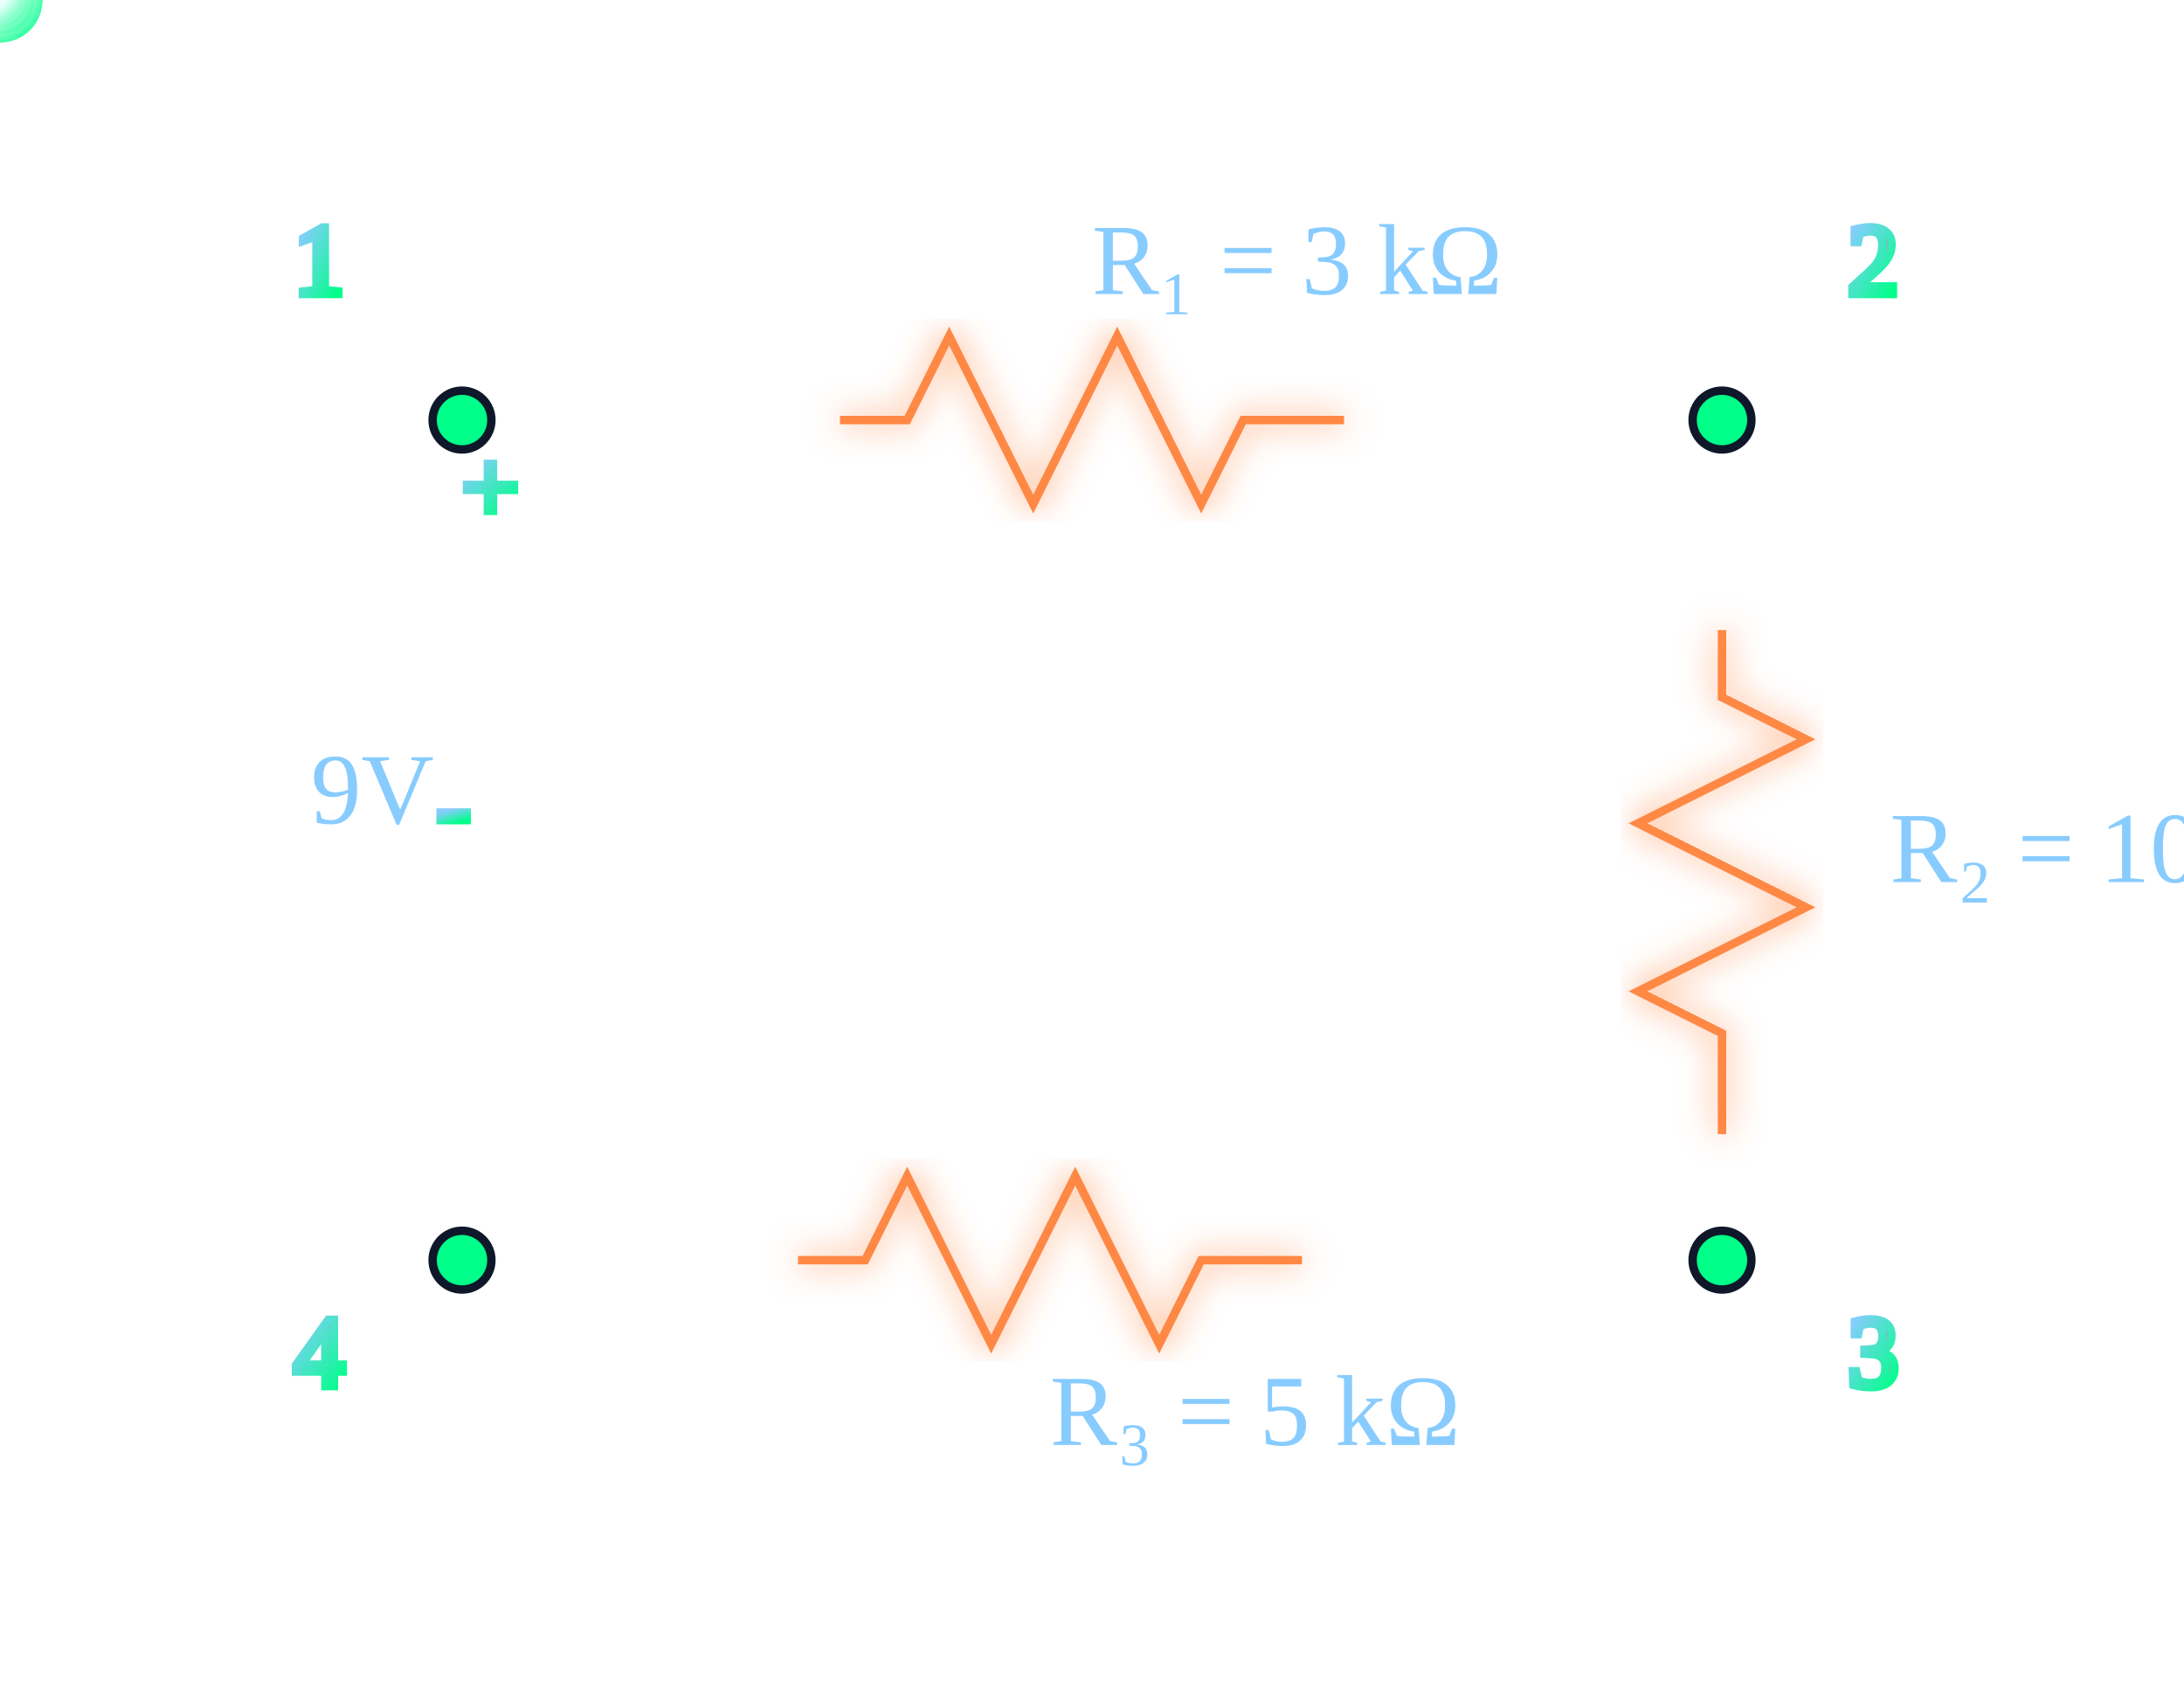
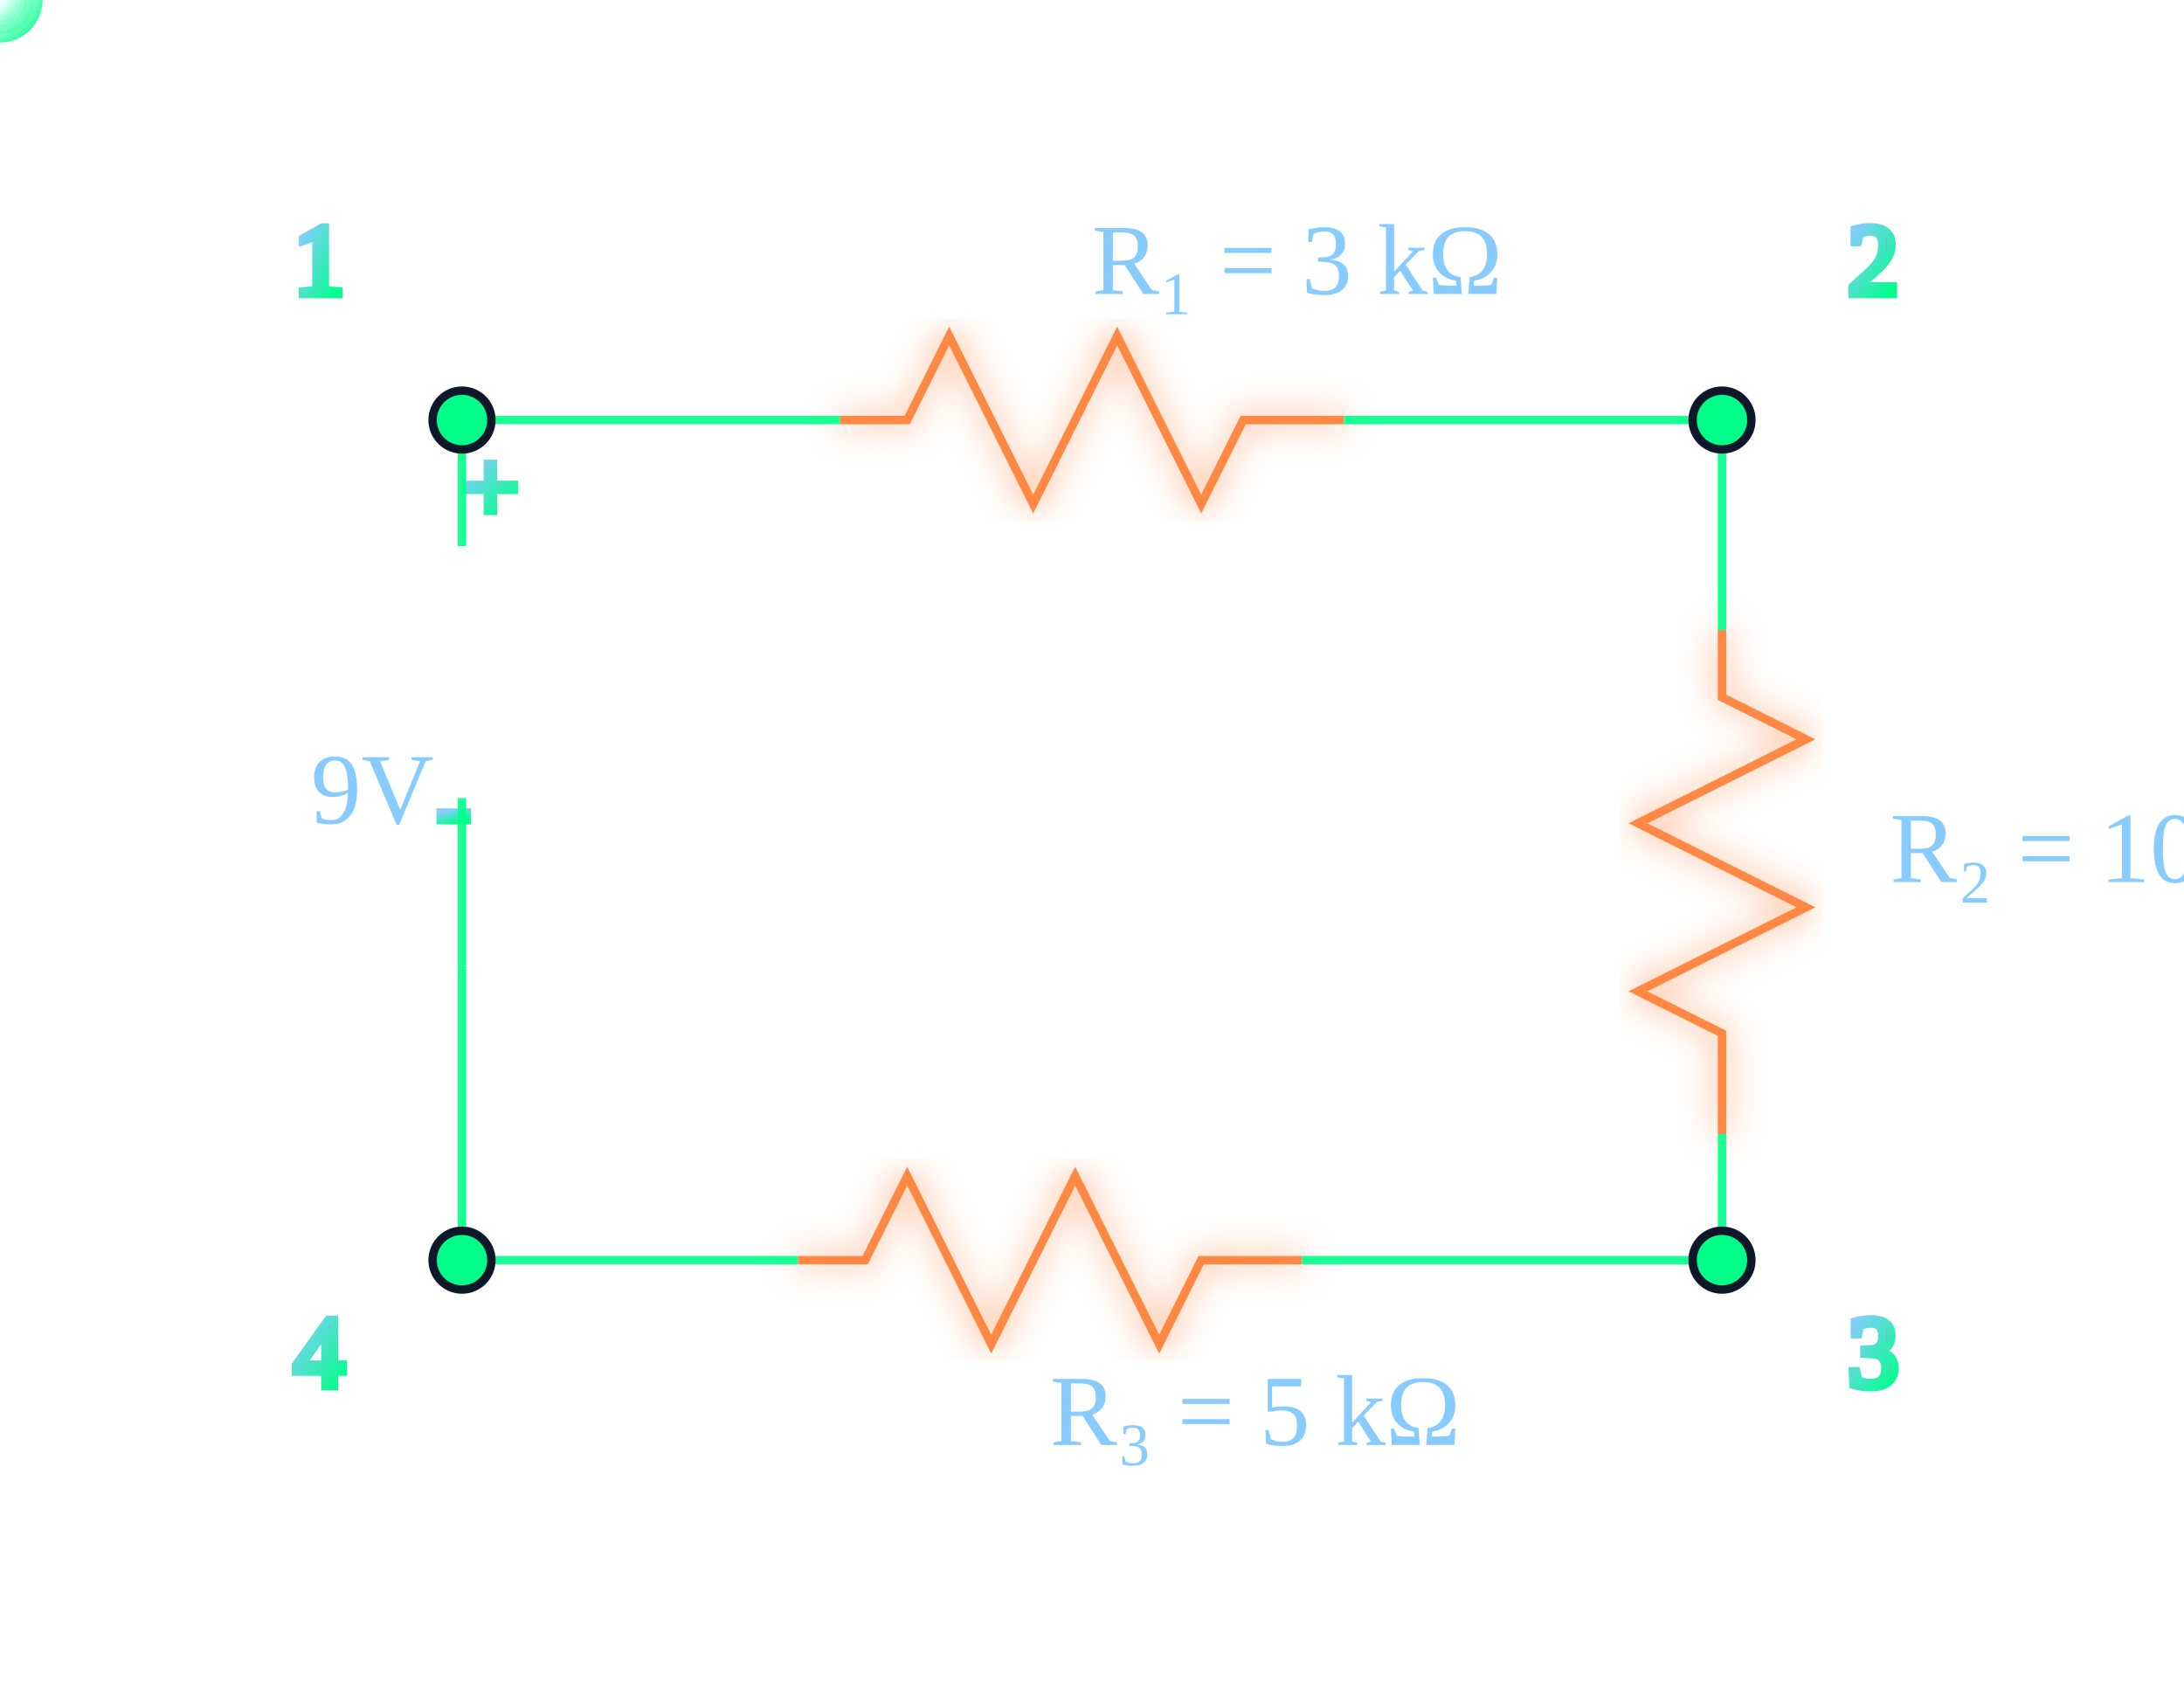
<svg xmlns="http://www.w3.org/2000/svg" xmlns:xlink="http://www.w3.org/1999/xlink" viewBox="0 0 260 200" role="img" aria-label="CircuiTry3D Logo - Three Resistor Circuit">
  <defs>
    <linearGradient id="wireGradient" x1="0%" y1="0%" x2="100%" y2="100%">
      <stop offset="0%" style="stop-color:#88ccff;stop-opacity:1" />
      <stop offset="100%" style="stop-color:#00ff88;stop-opacity:1" />
    </linearGradient>
    <linearGradient id="componentGradient" x1="0%" y1="0%" x2="100%" y2="0%">
      <stop offset="0%" style="stop-color:#ff8844;stop-opacity:1" />
      <stop offset="100%" style="stop-color:#ff8844;stop-opacity:1" />
    </linearGradient>
    <filter id="glow">
      <feGaussianBlur stdDeviation="2" result="coloredBlur" />
      <feMerge>
        <feMergeNode in="coloredBlur" />
        <feMergeNode in="SourceGraphic" />
      </feMerge>
    </filter>
    <filter id="photonGlow" x="-80%" y="-80%" width="260%" height="260%">
      <feGaussianBlur stdDeviation="3.0" result="blur" />
      <feColorMatrix in="blur" type="matrix" values="           1 0 0 0 0           0 1 0 0 0           0 0 1 0 0           0 0 0 16 -3.5" result="glow" />
      <feMerge>
        <feMergeNode in="glow" />
        <feMergeNode in="SourceGraphic" />
      </feMerge>
    </filter>
    <radialGradient id="photonFill" cx="35%" cy="35%" r="80%">
      <stop offset="0%" style="stop-color:#ffffff;stop-opacity:1" />
      <stop offset="46%" style="stop-color:#e8fffb;stop-opacity:1" />
      <stop offset="100%" style="stop-color:#00ff88;stop-opacity:1" />
    </radialGradient>
    <path id="photonPath" d="M 55 150          L 55 50          L 90 50          L 100 50          L 108 50          L 113 40          L 123 60          L 133 40          L 143 60          L 148 50          L 160 50          L 205 50          L 205 75          L 205 83          L 215 88          L 195 98          L 215 108          L 195 118          L 205 123          L 205 135          L 205 150          L 160 150          L 155 150          L 103 150          L 108 140          L 118 160          L 128 140          L 138 160          L 143 150          L 95 150          L 55 150" />
  </defs>
  <g stroke="url(#wireGradient)" strokeWidth="3.5" fill="none" strokeLinecap="round" strokeLinejoin="round">
    <line x1="55" y1="115" x2="55" y2="95" stroke="url(#wireGradient)" strokeWidth="3.5" />
    <g transform="translate(55, 80)">
      <line x1="-5" y1="-8" x2="5" y2="-8" stroke="url(#componentGradient)" strokeWidth="2.5" />
      <line x1="-8" y1="4" x2="8" y2="4" stroke="url(#componentGradient)" strokeWidth="3.5" />
      <text x="0" y="-18" fontSize="9" fill="#00ff88" fontWeight="bold" textAnchor="middle">+</text>
      <text x="-3" y="20" fontSize="9" fill="#64748b" fontWeight="bold" textAnchor="middle">-</text>
    </g>
    <line x1="55" y1="65" x2="55" y2="50" stroke="url(#wireGradient)" strokeWidth="3.5" />
    <line x1="55" y1="50" x2="90" y2="50" stroke="url(#wireGradient)" strokeWidth="3.5" />
    <g transform="translate(130, 50)" stroke="url(#componentGradient)" strokeWidth="3.5" filter="url(#glow)">
      <polyline points="-30,0 -22,0 -17,-10 -7,10 3,-10 13,10 18,0 30,0" />
    </g>
    <line x1="160" y1="50" x2="205" y2="50" stroke="url(#wireGradient)" strokeWidth="3.5" />
    <line x1="205" y1="50" x2="205" y2="70" stroke="url(#wireGradient)" strokeWidth="3.5" />
    <g transform="translate(205, 105) rotate(90)" stroke="url(#componentGradient)" strokeWidth="3.5" filter="url(#glow)">
      <polyline points="-30,0 -22,0 -17,-10 -7,10 3,-10 13,10 18,0 30,0" />
    </g>
    <line x1="205" y1="135" x2="205" y2="150" stroke="url(#wireGradient)" strokeWidth="3.5" />
    <line x1="205" y1="150" x2="160" y2="150" stroke="url(#wireGradient)" strokeWidth="3.5" />
    <g transform="translate(125, 150)" stroke="url(#componentGradient)" strokeWidth="3.5" filter="url(#glow)">
      <polyline points="-30,0 -22,0 -17,-10 -7,10 3,-10 13,10 18,0 30,0" />
    </g>
    <line x1="95" y1="150" x2="55" y2="150" stroke="url(#wireGradient)" strokeWidth="3.5" />
    <line x1="55" y1="150" x2="55" y2="115" stroke="url(#wireGradient)" strokeWidth="3.5" />
+     <g stroke="#00ff88" strokeWidth="1.2" opacity="0.9">
+       <line x1="55" y1="115" x2="55" y2="95" />
+       <line x1="55" y1="65" x2="55" y2="50" />
+       <line x1="55" y1="50" x2="100" y2="50" />
+       <line x1="160" y1="50" x2="205" y2="50" />
+       <line x1="205" y1="50" x2="205" y2="75" />
+       <line x1="205" y1="135" x2="205" y2="150" />
+       <line x1="205" y1="150" x2="155" y2="150" />
+       <line x1="95" y1="150" x2="55" y2="150" />
+       <line x1="55" y1="150" x2="55" y2="115" />
+     </g>
    <circle cx="55" cy="50" r="3.5" fill="#00ff88" stroke="#0f172a" strokeWidth="1.5" />
    <circle cx="205" cy="50" r="3.5" fill="#00ff88" stroke="#0f172a" strokeWidth="1.5" />
    <circle cx="205" cy="150" r="3.5" fill="#00ff88" stroke="#0f172a" strokeWidth="1.5" />
    <circle cx="55" cy="150" r="3.5" fill="#00ff88" stroke="#0f172a" strokeWidth="1.5" />
    <text x="35" y="35" fontSize="8" fill="#94a3b8" fontWeight="bold">1</text>
    <text x="220" y="35" fontSize="8" fill="#94a3b8" fontWeight="bold">2</text>
    <text x="220" y="165" fontSize="8" fill="#94a3b8" fontWeight="bold">3</text>
    <text x="35" y="165" fontSize="8" fill="#94a3b8" fontWeight="bold">4</text>
  </g>
  <g fontFamily="system-ui, -apple-system, sans-serif" fontSize="9" fill="#88ccff" textAnchor="middle" fontWeight="600">
    <text x="37" y="98">9V</text>
    <text x="130" y="35">R₁ = 3 kΩ</text>
    <text x="225" y="105">R₂ = 10 kΩ</text>
    <text x="125" y="172">R₃ = 5 kΩ</text>
  </g>
  <g aria-hidden="true" filter="url(#photonGlow)">
    <g>
      <circle r="5.05" fill="url(#photonFill)" opacity="1">
        <animateMotion dur="3.4s" repeatCount="indefinite" rotate="auto">
          <mpath href="#photonPath" xlink:href="#photonPath" />
        </animateMotion>
      </circle>
      <circle r="4.05" fill="url(#photonFill)" opacity="0.55">
        <animateMotion dur="3.4s" repeatCount="indefinite" rotate="auto" begin="-0.14s">
          <mpath href="#photonPath" xlink:href="#photonPath" />
        </animateMotion>
      </circle>
      <circle r="3.25" fill="url(#photonFill)" opacity="0.32">
        <animateMotion dur="3.4s" repeatCount="indefinite" rotate="auto" begin="-0.28s">
          <mpath href="#photonPath" xlink:href="#photonPath" />
        </animateMotion>
      </circle>
      <circle r="2.6" fill="url(#photonFill)" opacity="0.2">
        <animateMotion dur="3.4s" repeatCount="indefinite" rotate="auto" begin="-0.42s">
          <mpath href="#photonPath" xlink:href="#photonPath" />
        </animateMotion>
      </circle>
      <circle r="2.1" fill="url(#photonFill)" opacity="0.12">
        <animateMotion dur="3.4s" repeatCount="indefinite" rotate="auto" begin="-0.56s">
          <mpath href="#photonPath" xlink:href="#photonPath" />
        </animateMotion>
      </circle>
      <circle r="1.7" fill="url(#photonFill)" opacity="0.08">
        <animateMotion dur="3.4s" repeatCount="indefinite" rotate="auto" begin="-0.70s">
          <mpath href="#photonPath" xlink:href="#photonPath" />
        </animateMotion>
      </circle>
      <circle r="1.3" fill="url(#photonFill)" opacity="0.06">
        <animateMotion dur="3.4s" repeatCount="indefinite" rotate="auto" begin="-0.84s">
          <mpath href="#photonPath" xlink:href="#photonPath" />
        </animateMotion>
      </circle>
    </g>
    <g>
      <circle r="5.05" fill="url(#photonFill)" opacity="1">
        <animateMotion dur="3.4s" repeatCount="indefinite" rotate="auto" begin="-1.7s">
          <mpath href="#photonPath" xlink:href="#photonPath" />
        </animateMotion>
      </circle>
      <circle r="4.05" fill="url(#photonFill)" opacity="0.55">
        <animateMotion dur="3.4s" repeatCount="indefinite" rotate="auto" begin="-1.84s">
          <mpath href="#photonPath" xlink:href="#photonPath" />
        </animateMotion>
      </circle>
      <circle r="3.25" fill="url(#photonFill)" opacity="0.32">
        <animateMotion dur="3.4s" repeatCount="indefinite" rotate="auto" begin="-1.98s">
          <mpath href="#photonPath" xlink:href="#photonPath" />
        </animateMotion>
      </circle>
      <circle r="2.6" fill="url(#photonFill)" opacity="0.2">
        <animateMotion dur="3.4s" repeatCount="indefinite" rotate="auto" begin="-2.12s">
          <mpath href="#photonPath" xlink:href="#photonPath" />
        </animateMotion>
      </circle>
      <circle r="2.1" fill="url(#photonFill)" opacity="0.12">
        <animateMotion dur="3.4s" repeatCount="indefinite" rotate="auto" begin="-2.26s">
          <mpath href="#photonPath" xlink:href="#photonPath" />
        </animateMotion>
      </circle>
      <circle r="1.7" fill="url(#photonFill)" opacity="0.08">
        <animateMotion dur="3.4s" repeatCount="indefinite" rotate="auto" begin="-2.40s">
          <mpath href="#photonPath" xlink:href="#photonPath" />
        </animateMotion>
      </circle>
      <circle r="1.3" fill="url(#photonFill)" opacity="0.06">
        <animateMotion dur="3.4s" repeatCount="indefinite" rotate="auto" begin="-2.54s">
          <mpath href="#photonPath" xlink:href="#photonPath" />
        </animateMotion>
      </circle>
    </g>
  </g>
</svg>
